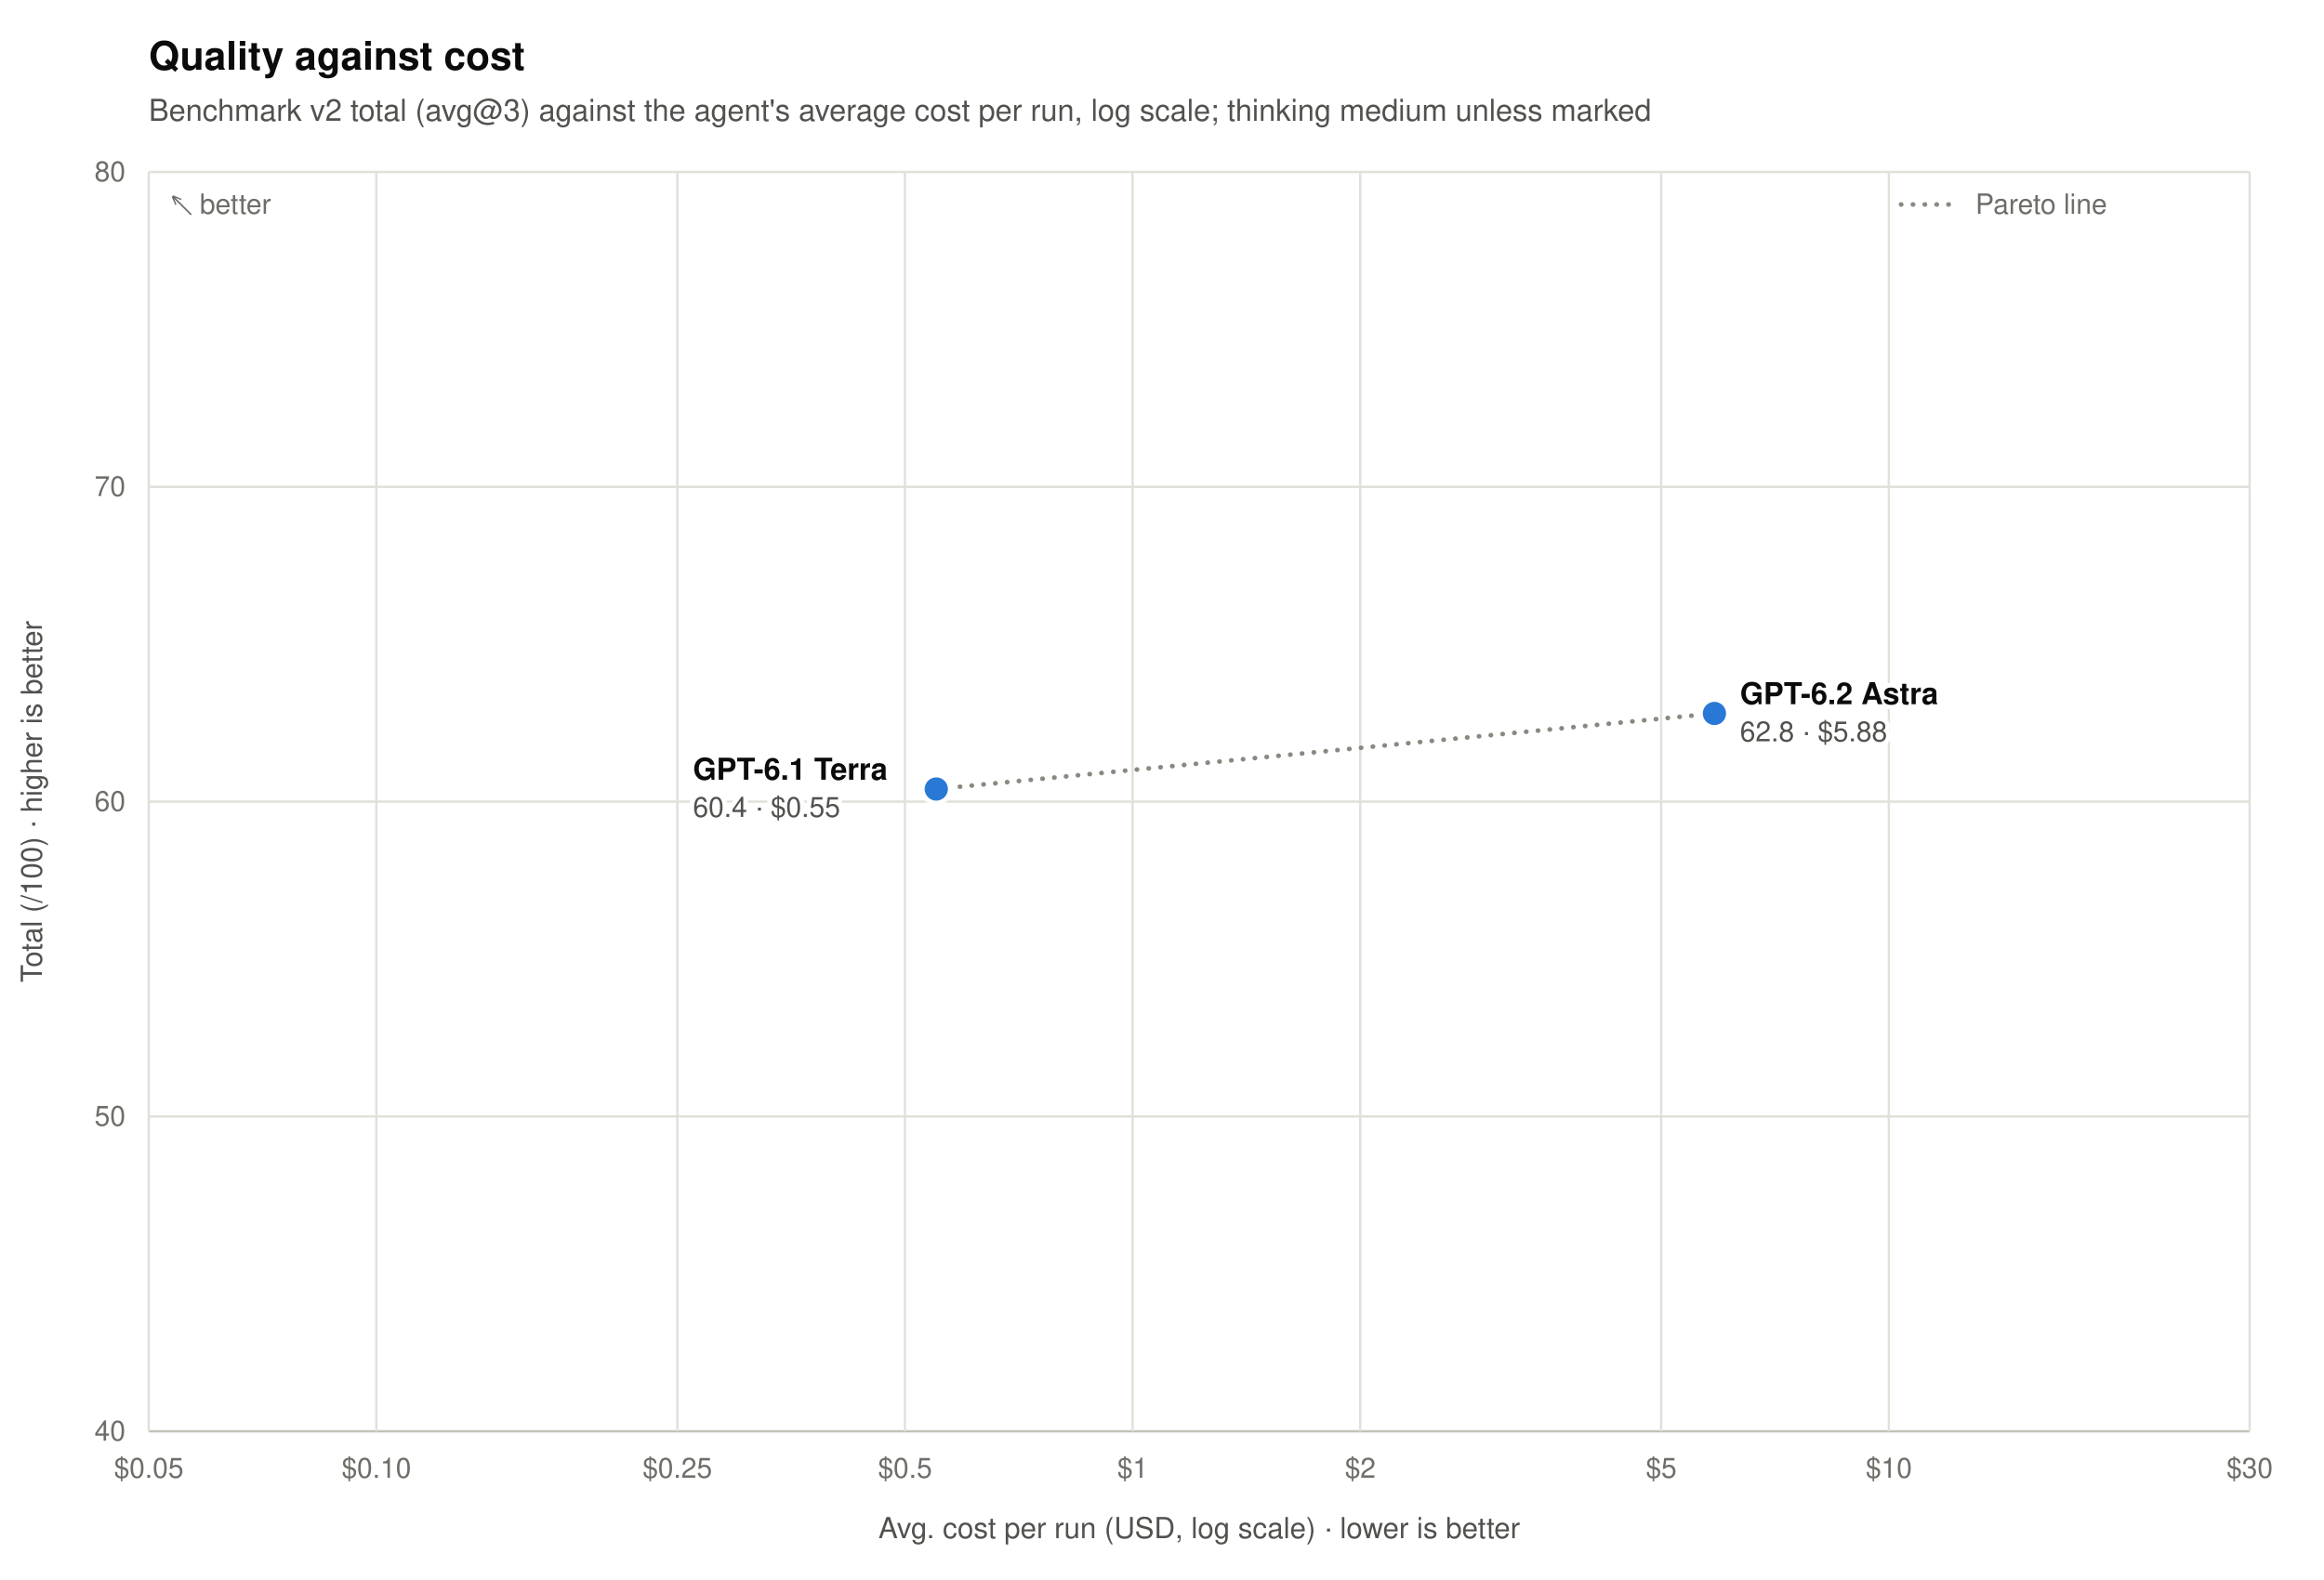
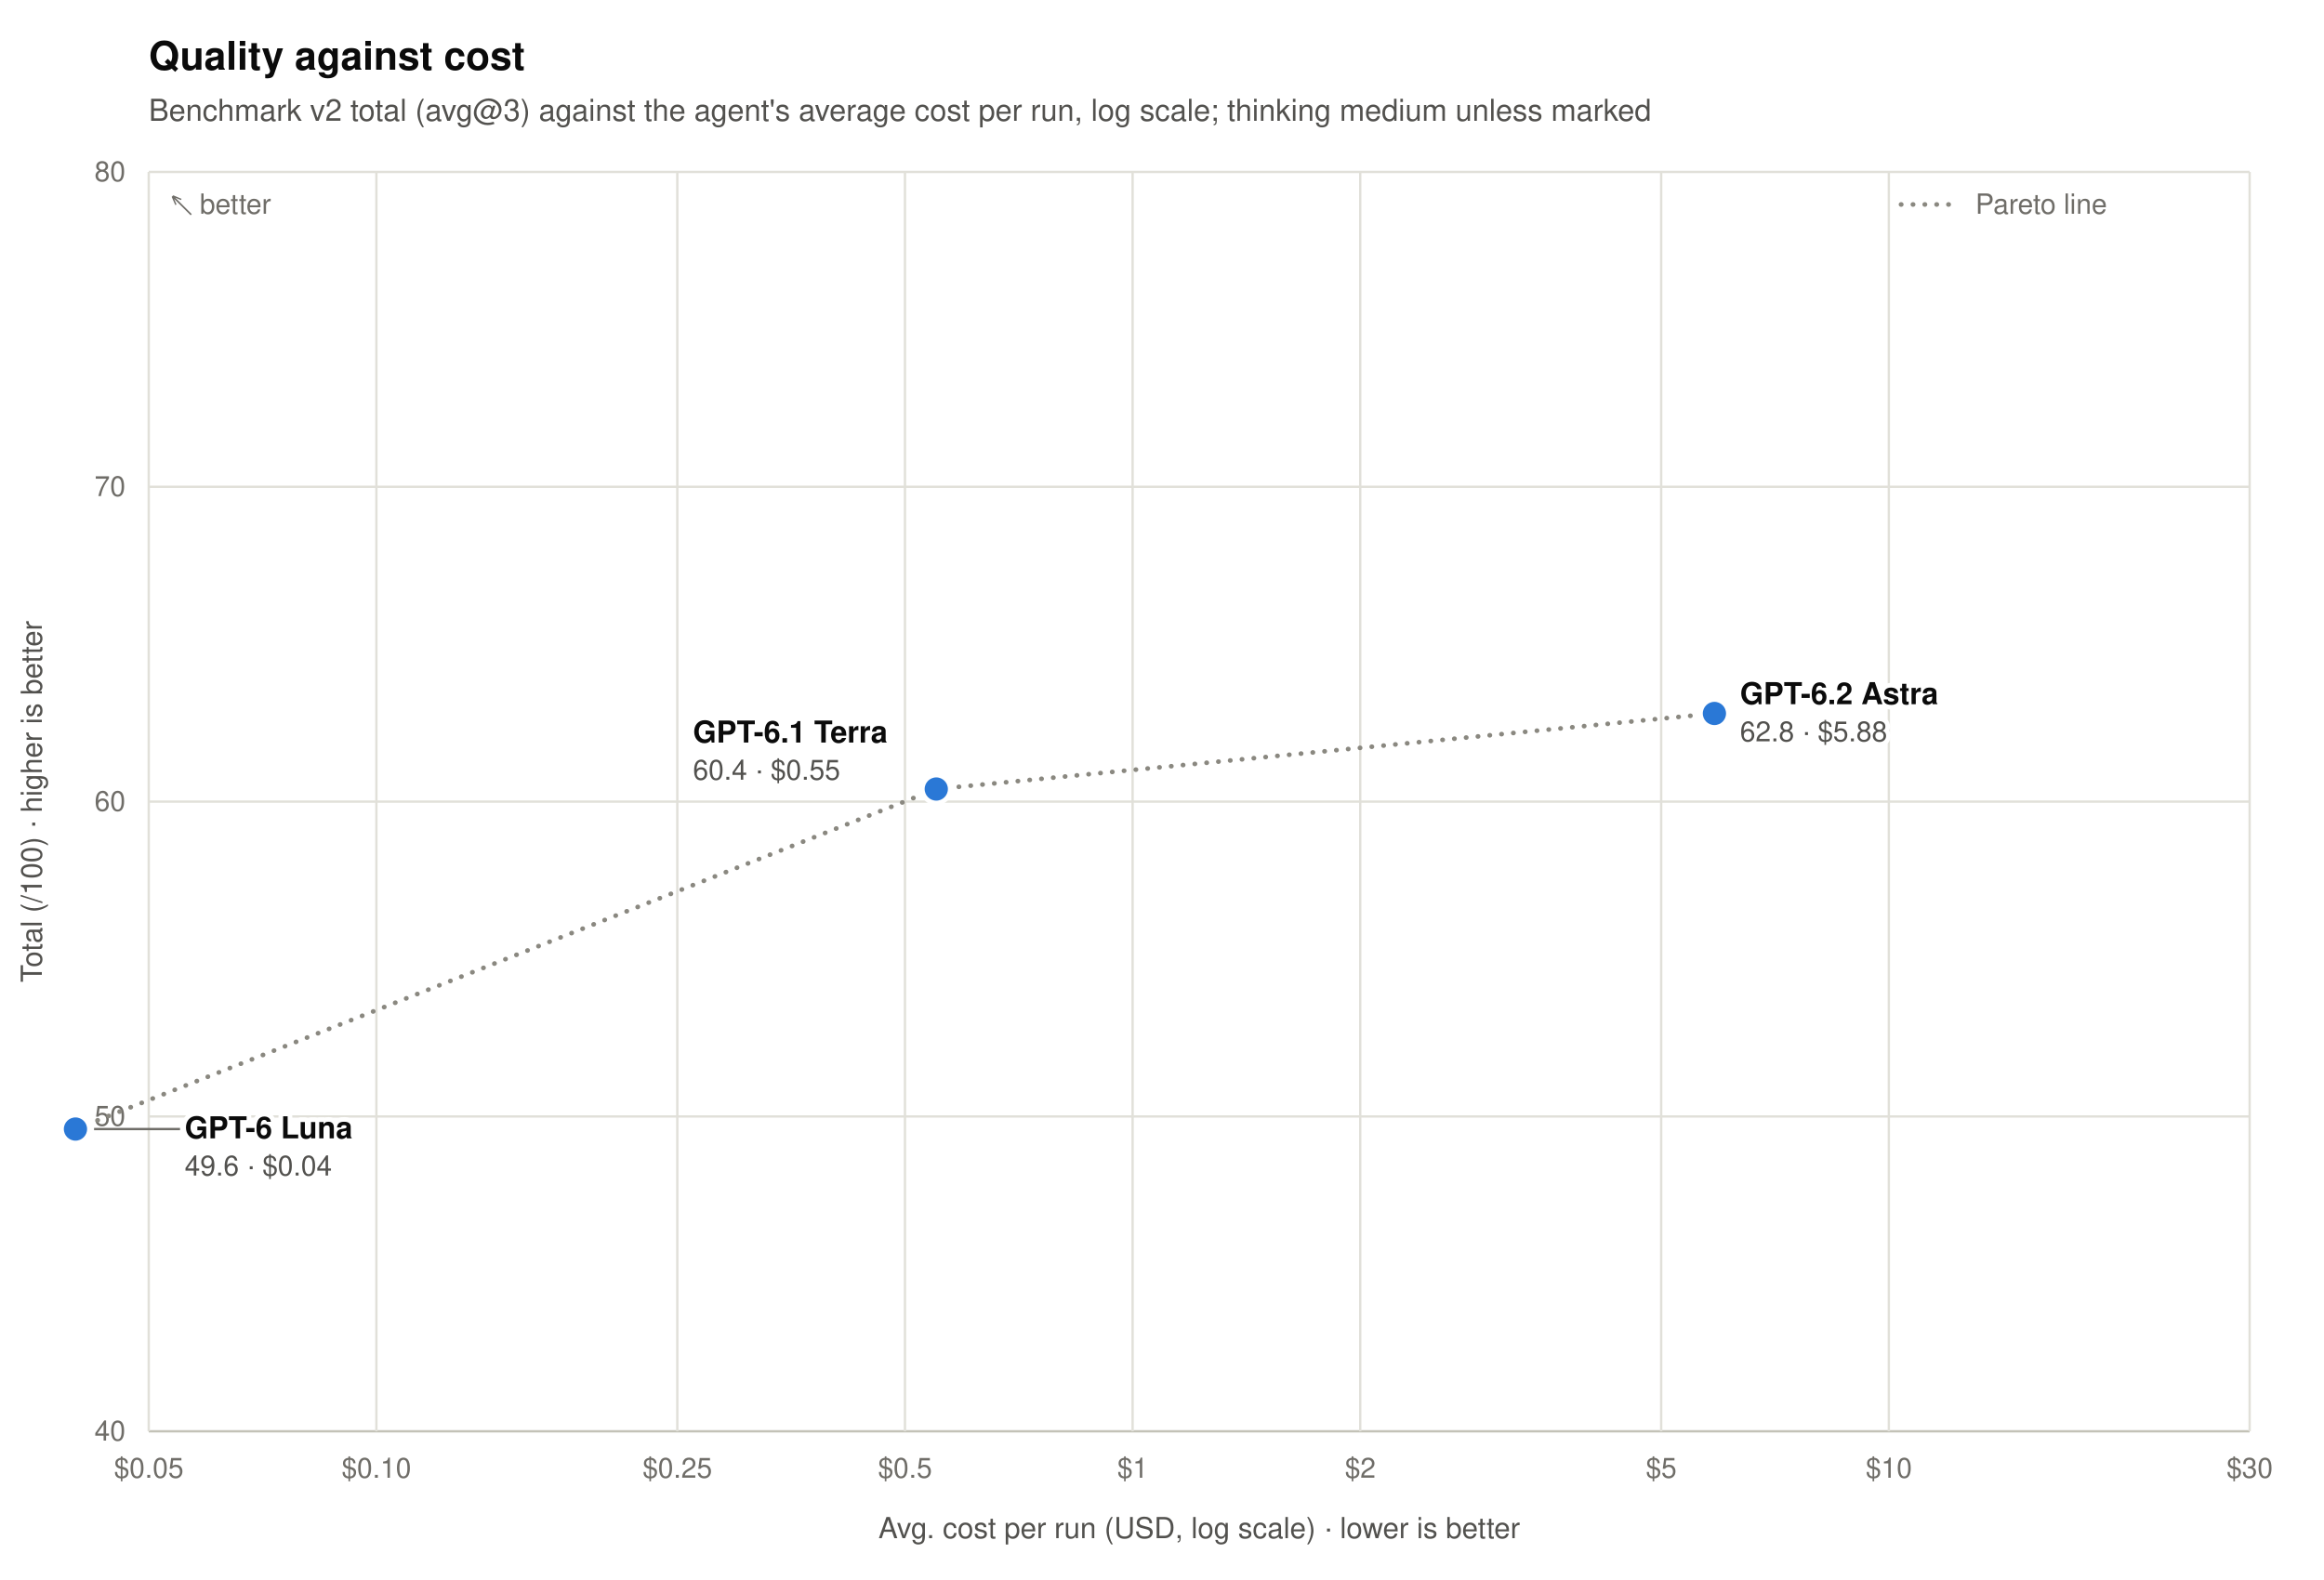
<svg xmlns="http://www.w3.org/2000/svg" width="1000" height="680" viewBox="0 0 1000 680" role="img" aria-labelledby="t d">
  <rect width="1000" height="680" fill="#ffffff" />
  <g font-family="system-ui, -apple-system, 'Segoe UI', Helvetica, Arial, sans-serif">
    <text x="64" y="30" font-size="17" font-weight="600" fill="#0b0b0b">Quality against cost</text>
    <text x="64" y="52" font-size="13" fill="#52514e">Benchmark v2 total (avg@3) against the agent's average cost per run, log scale; thinking medium unless marked</text>
    <line x1="64" x2="968" y1="616" y2="616" stroke="#c3c2b7" stroke-width="1" />
    <text x="54" y="620" font-size="12" text-anchor="end" fill="#6f6d68" style="font-variant-numeric: tabular-nums">40</text>
    <line x1="64" x2="968" y1="480.5" y2="480.5" stroke="#e1e0d9" stroke-width="1" />
    <text x="54" y="484.5" font-size="12" text-anchor="end" fill="#6f6d68" style="font-variant-numeric: tabular-nums">50</text>
    <line x1="64" x2="968" y1="345" y2="345" stroke="#e1e0d9" stroke-width="1" />
    <text x="54" y="349" font-size="12" text-anchor="end" fill="#6f6d68" style="font-variant-numeric: tabular-nums">60</text>
    <line x1="64" x2="968" y1="209.5" y2="209.5" stroke="#e1e0d9" stroke-width="1" />
    <text x="54" y="213.5" font-size="12" text-anchor="end" fill="#6f6d68" style="font-variant-numeric: tabular-nums">70</text>
    <line x1="64" x2="968" y1="74" y2="74" stroke="#e1e0d9" stroke-width="1" />
    <text x="54" y="78" font-size="12" text-anchor="end" fill="#6f6d68" style="font-variant-numeric: tabular-nums">80</text>
    <line x1="64" x2="64" y1="74" y2="616" stroke="#e1e0d9" stroke-width="1" />
    <text x="64" y="636" font-size="12" text-anchor="middle" fill="#6f6d68" style="font-variant-numeric: tabular-nums">$0.05</text>
    <line x1="161.95" x2="161.95" y1="74" y2="616" stroke="#e1e0d9" stroke-width="1" />
    <text x="161.95" y="636" font-size="12" text-anchor="middle" fill="#6f6d68" style="font-variant-numeric: tabular-nums">$0.10</text>
    <line x1="291.44" x2="291.44" y1="74" y2="616" stroke="#e1e0d9" stroke-width="1" />
    <text x="291.44" y="636" font-size="12" text-anchor="middle" fill="#6f6d68" style="font-variant-numeric: tabular-nums">$0.25</text>
    <line x1="389.4" x2="389.4" y1="74" y2="616" stroke="#e1e0d9" stroke-width="1" />
    <text x="389.4" y="636" font-size="12" text-anchor="middle" fill="#6f6d68" style="font-variant-numeric: tabular-nums">$0.5</text>
    <line x1="487.35" x2="487.35" y1="74" y2="616" stroke="#e1e0d9" stroke-width="1" />
    <text x="487.35" y="636" font-size="12" text-anchor="middle" fill="#6f6d68" style="font-variant-numeric: tabular-nums">$1</text>
    <line x1="585.3" x2="585.3" y1="74" y2="616" stroke="#e1e0d9" stroke-width="1" />
    <text x="585.3" y="636" font-size="12" text-anchor="middle" fill="#6f6d68" style="font-variant-numeric: tabular-nums">$2</text>
    <line x1="714.79" x2="714.79" y1="74" y2="616" stroke="#e1e0d9" stroke-width="1" />
    <text x="714.79" y="636" font-size="12" text-anchor="middle" fill="#6f6d68" style="font-variant-numeric: tabular-nums">$5</text>
    <line x1="812.75" x2="812.75" y1="74" y2="616" stroke="#e1e0d9" stroke-width="1" />
    <text x="812.75" y="636" font-size="12" text-anchor="middle" fill="#6f6d68" style="font-variant-numeric: tabular-nums">$10</text>
    <line x1="968" x2="968" y1="74" y2="616" stroke="#e1e0d9" stroke-width="1" />
    <text x="968" y="636" font-size="12" text-anchor="middle" fill="#6f6d68" style="font-variant-numeric: tabular-nums">$30</text>
    <text x="516" y="662" font-size="12.5" text-anchor="middle" fill="#52514e">Avg. cost per run (USD, log scale) · lower is better</text>
    <text transform="translate(18 345) rotate(-90)" font-size="12.5" text-anchor="middle" fill="#52514e">Total (/100) · higher is better</text>
    <text x="74" y="92" font-size="12" fill="#6f6d68">↖ better</text>
-     <polyline points="402.87,339.58 737.7,307.06" fill="none" stroke="#8a8880" stroke-width="2" stroke-dasharray="0.1 5" stroke-linecap="round" />
+     <polyline points="32.47,485.92 402.87,339.58 737.7,307.06" fill="none" stroke="#8a8880" stroke-width="2" stroke-dasharray="0.1 5" stroke-linecap="round" />
    <line x1="818" x2="842" y1="88" y2="88" stroke="#8a8880" stroke-width="2" stroke-dasharray="0.1 5" stroke-linecap="round" />
    <text x="850" y="92" font-size="12" fill="#6f6d68">Pareto line</text>
+     <line x1="40.47" y1="485.92" x2="77.47" y2="485.92" stroke="#6f6d68" stroke-width="1" />
+     <circle cx="32.47" cy="485.92" r="6" fill="#2a78d6" stroke="#ffffff" stroke-width="2" />
    <circle cx="737.7" cy="307.06" r="6" fill="#2a78d6" stroke="#ffffff" stroke-width="2" />
    <circle cx="402.87" cy="339.58" r="6" fill="#2a78d6" stroke="#ffffff" stroke-width="2" />
+     <text x="79.47" y="489.92" font-size="13" font-weight="600" fill="#0b0b0b" stroke="#ffffff" stroke-width="4" stroke-linejoin="round" paint-order="stroke">GPT-6 Luna</text>
+     <text x="79.47" y="505.92" font-size="12" fill="#52514e" stroke="#ffffff" stroke-width="4" stroke-linejoin="round" paint-order="stroke" style="font-variant-numeric: tabular-nums">49.6 · $0.04</text>
    <text x="748.7" y="303.06" font-size="13" font-weight="600" fill="#0b0b0b" stroke="#ffffff" stroke-width="4" stroke-linejoin="round" paint-order="stroke">GPT-6.2 Astra</text>
    <text x="748.7" y="319.06" font-size="12" fill="#52514e" stroke="#ffffff" stroke-width="4" stroke-linejoin="round" paint-order="stroke" style="font-variant-numeric: tabular-nums">62.8 · $5.88</text>
-     <text x="298.16" y="335.58" font-size="13" font-weight="600" fill="#0b0b0b" stroke="#ffffff" stroke-width="4" stroke-linejoin="round" paint-order="stroke">GPT-6.1 Terra</text>
-     <text x="298.16" y="351.58" font-size="12" fill="#52514e" stroke="#ffffff" stroke-width="4" stroke-linejoin="round" paint-order="stroke" style="font-variant-numeric: tabular-nums">60.4 · $0.55</text>
+     <text x="298.16" y="319.58" font-size="13" font-weight="600" fill="#0b0b0b" stroke="#ffffff" stroke-width="4" stroke-linejoin="round" paint-order="stroke">GPT-6.1 Terra</text>
+     <text x="298.16" y="335.58" font-size="12" fill="#52514e" stroke="#ffffff" stroke-width="4" stroke-linejoin="round" paint-order="stroke" style="font-variant-numeric: tabular-nums">60.4 · $0.55</text>
  </g>
</svg>
